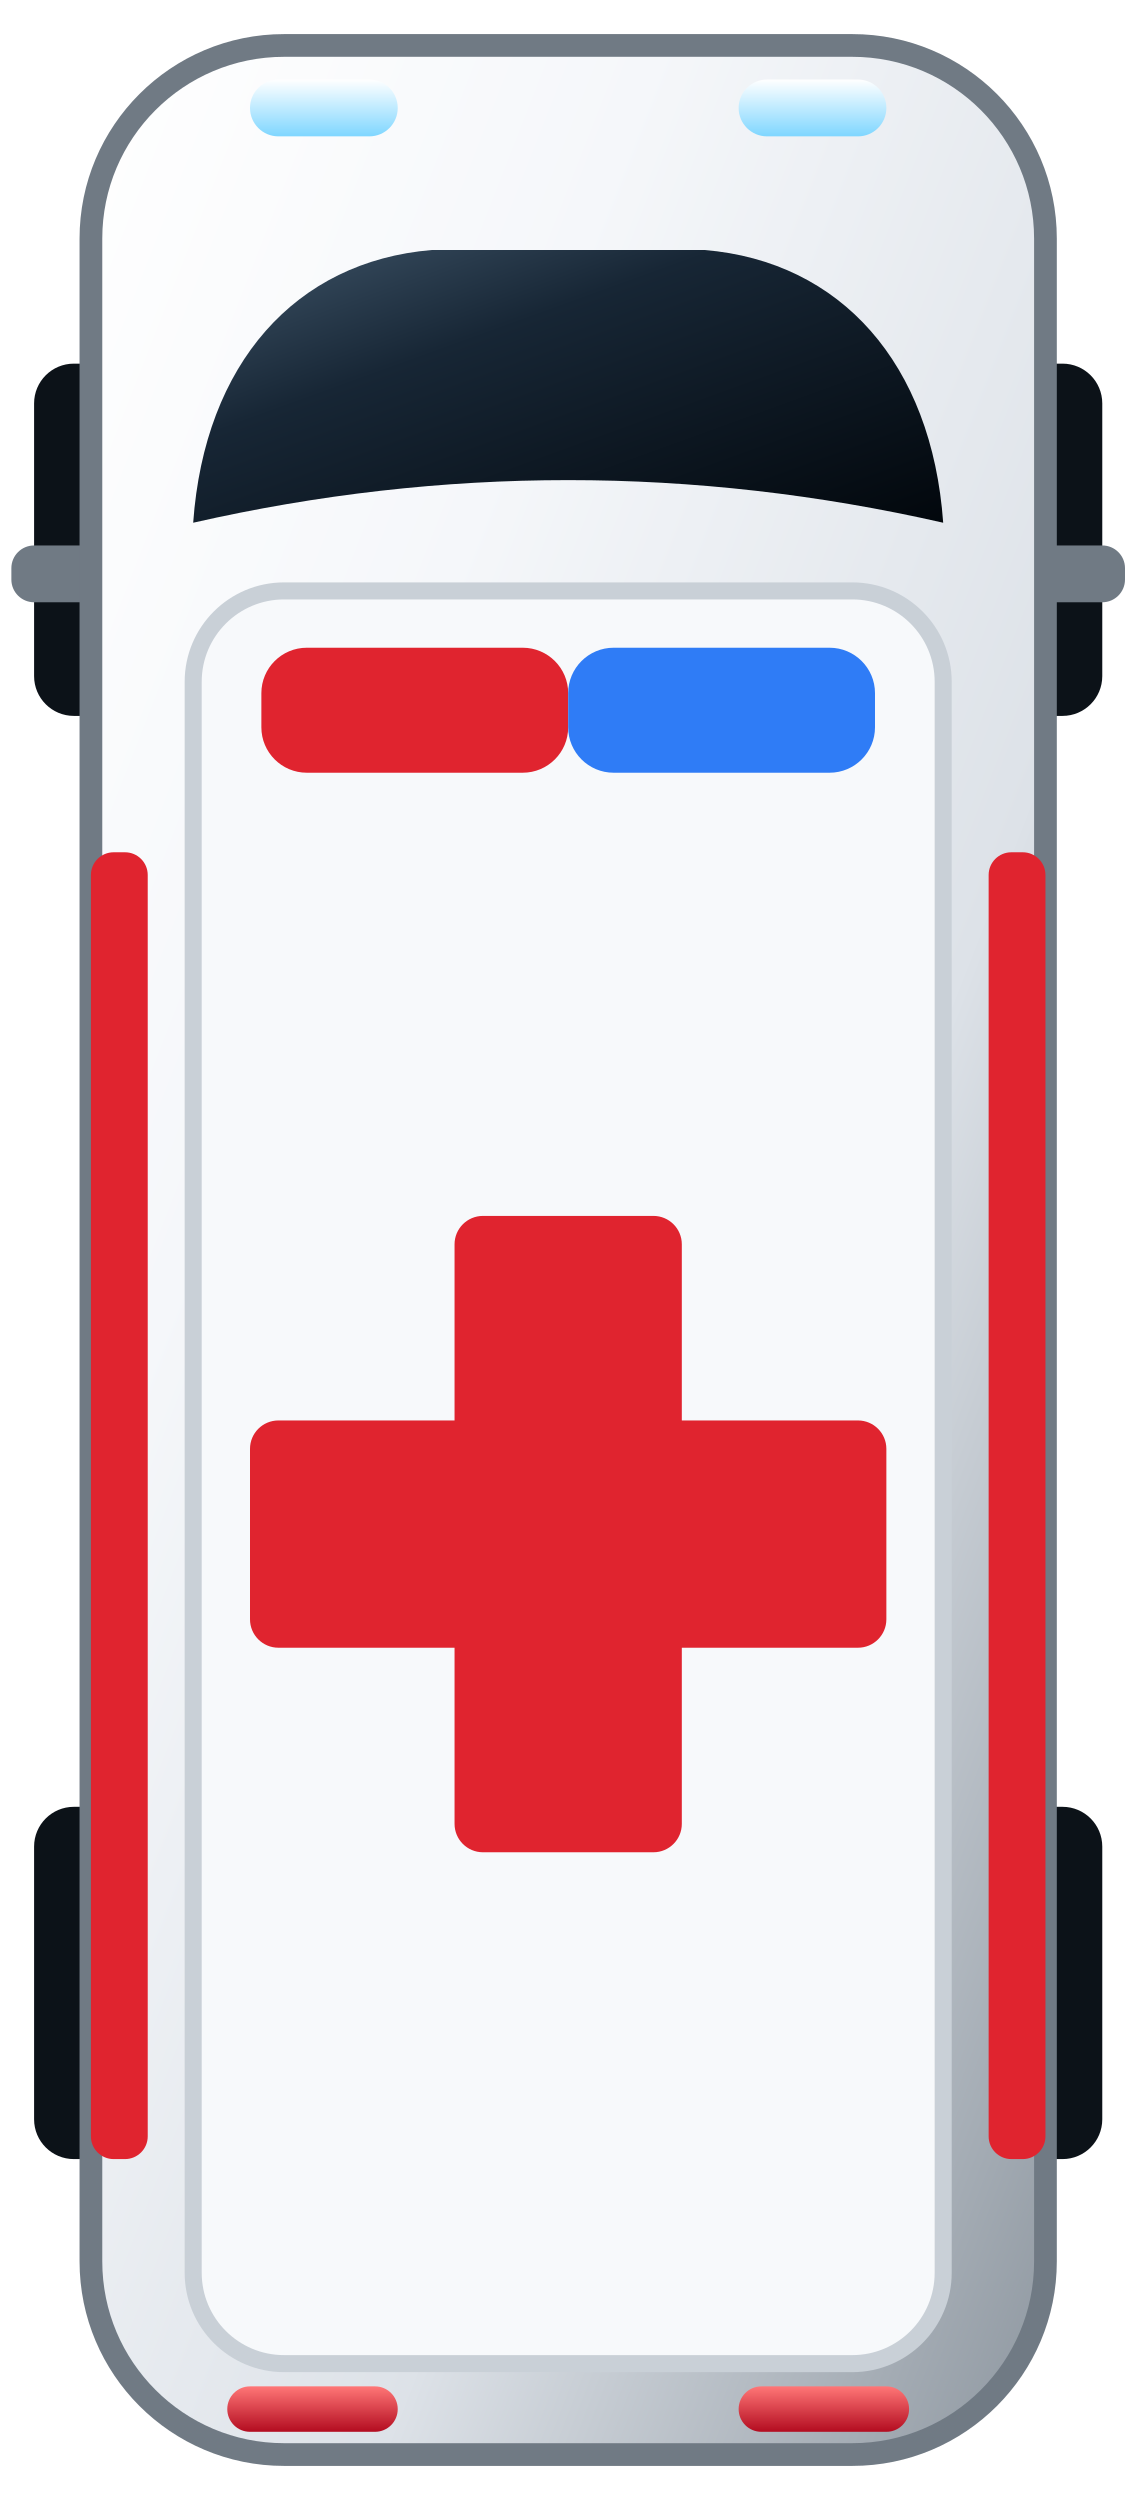
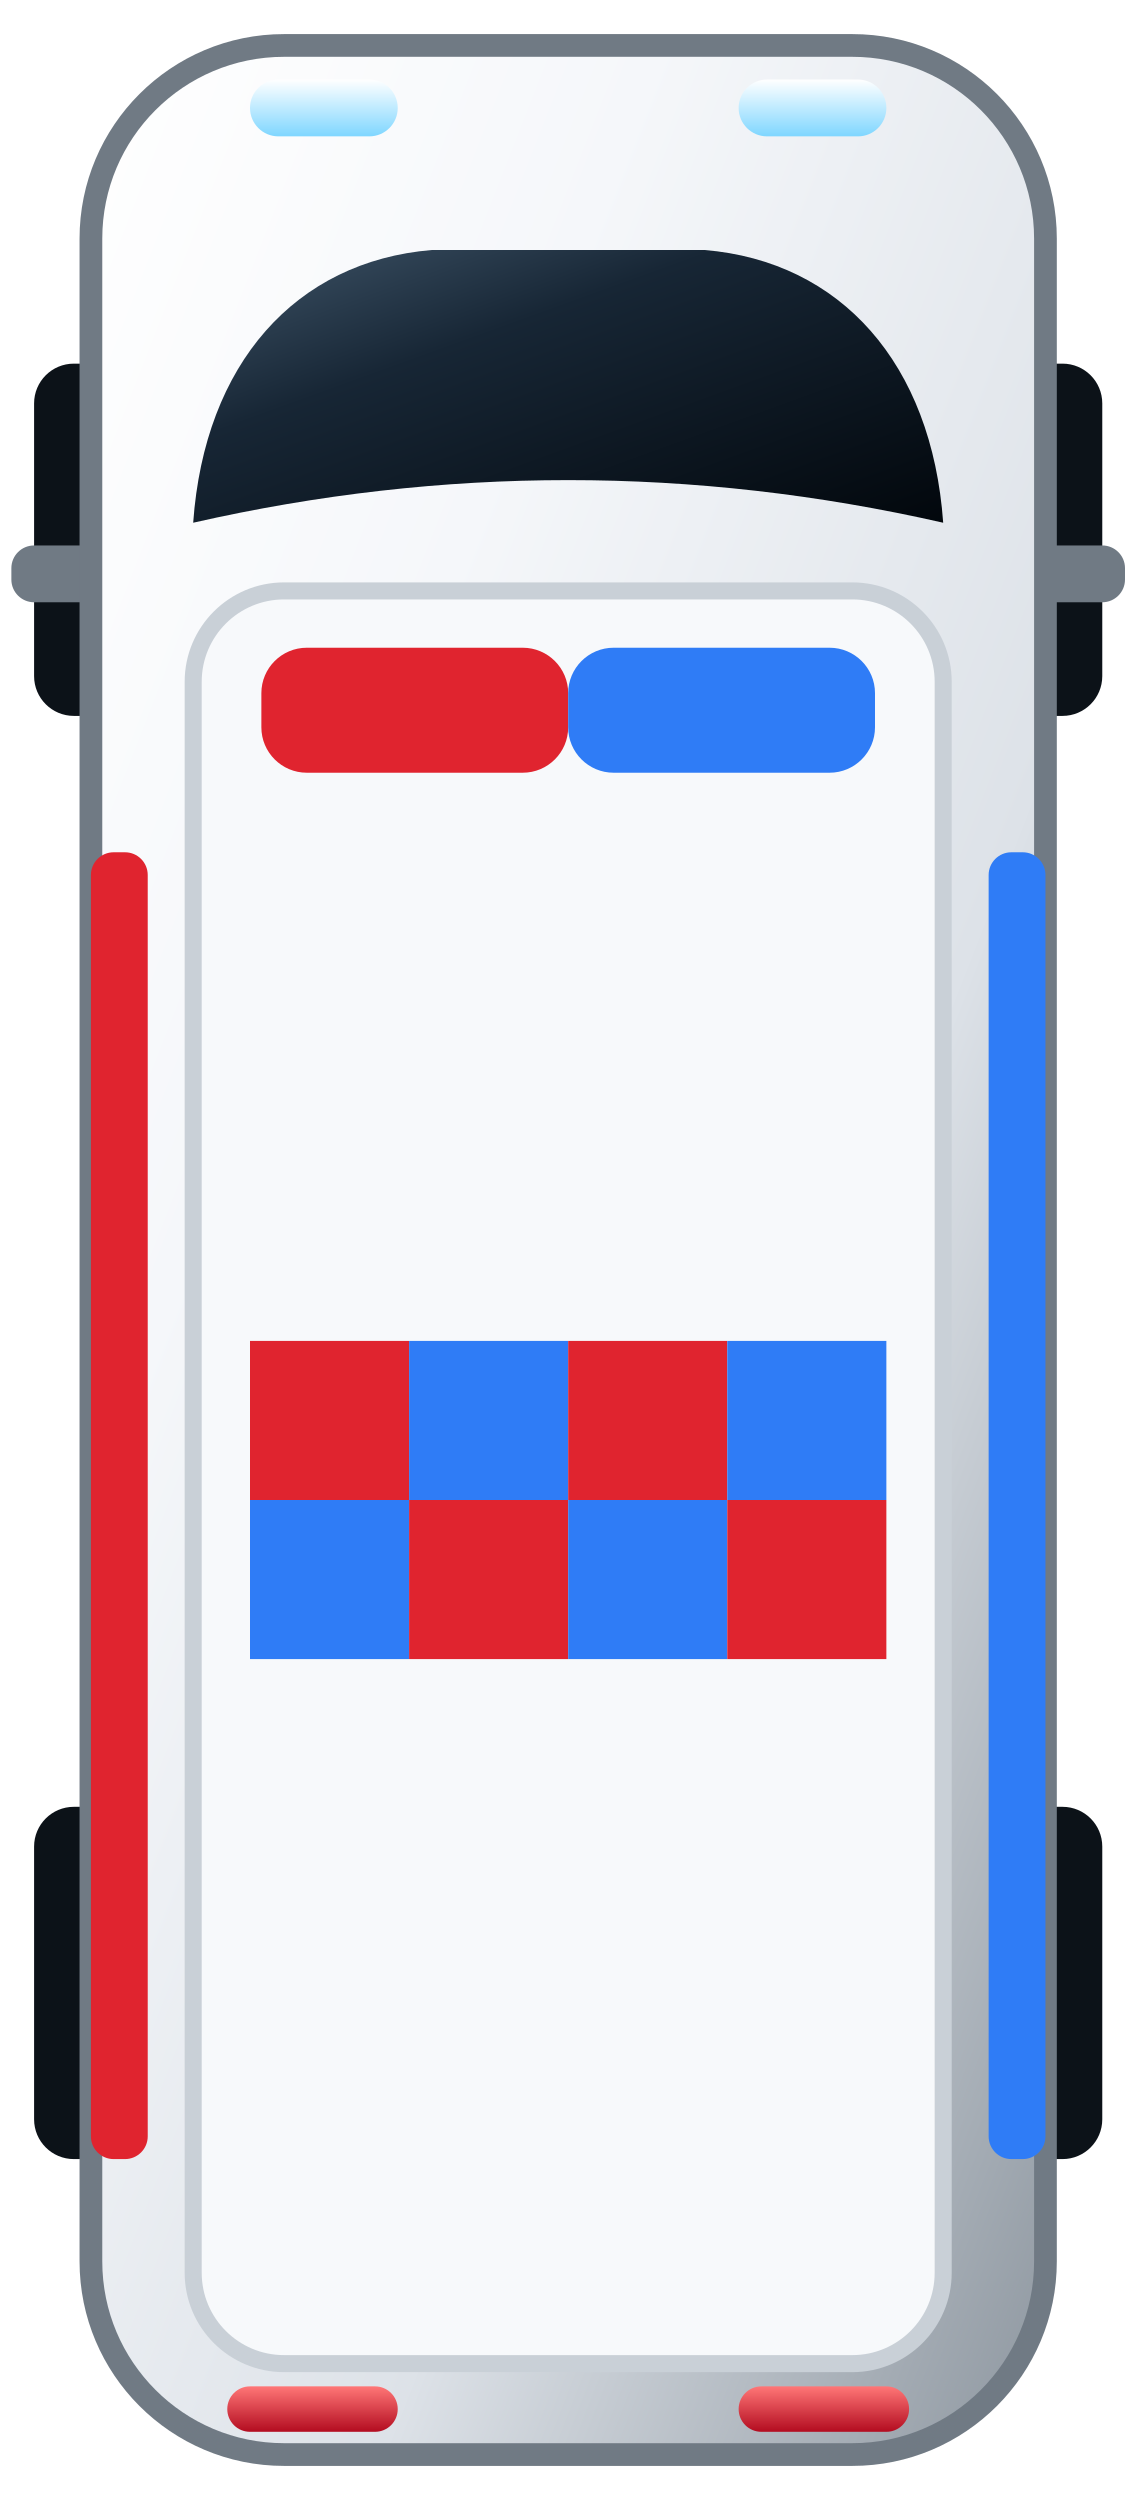
<svg xmlns="http://www.w3.org/2000/svg" width="200" height="440" viewBox="0 0 200 440">
  <defs>
    <linearGradient id="body" x1="0" y1="0" x2="1" y2="1">
      <stop stop-color="#ffffff" />
      <stop offset=".3" stop-color="#f5f7fa" />
      <stop offset=".65" stop-color="#dde2e8" />
      <stop offset="1" stop-color="#8d969f" />
    </linearGradient>
    <linearGradient id="glass" x1="0" y1="0" x2="1" y2="1">
      <stop stop-color="#40566a" />
      <stop offset=".35" stop-color="#172635" />
      <stop offset="1" stop-color="#02070c" />
    </linearGradient>
    <linearGradient id="light" x1="0" y1="0" x2="0" y2="1">
      <stop stop-color="#fff" />
      <stop offset="1" stop-color="#7fd6ff" />
    </linearGradient>
    <linearGradient id="tail" x1="0" y1="0" x2="0" y2="1">
      <stop stop-color="#ff7777" />
      <stop offset="1" stop-color="#b30c20" />
    </linearGradient>
  </defs>
  <rect x="6" y="64" width="20" height="62" rx="7" fill="#0c1218" />
  <rect x="174" y="64" width="20" height="62" rx="7" fill="#0c1218" />
  <rect x="6" y="318" width="20" height="62" rx="7" fill="#0c1218" />
  <rect x="174" y="318" width="20" height="62" rx="7" fill="#0c1218" />
  <rect x="2" y="96" width="20" height="10" rx="4" fill="#707a84" />
  <rect x="178" y="96" width="20" height="10" rx="4" fill="#707a84" />
  <rect x="16" y="8" width="168" height="424" rx="34" fill="url(#body)" stroke="#707a84" stroke-width="4" />
  <path d="M34 92C36 64 52 46 76 44H124C148 46 164 64 166 92C122 82 78 82 34 92Z" fill="url(#glass)" />
  <rect x="44" y="14" width="26" height="10" rx="5" fill="url(#light)" />
  <rect x="130" y="14" width="26" height="10" rx="5" fill="url(#light)" />
  <rect x="34" y="104" width="132" height="312" rx="16" fill="#f7f9fb" stroke="#c9d0d7" stroke-width="3" />
  <rect x="46" y="114" width="54" height="22" rx="8" fill="#e0242f" />
  <rect x="100" y="114" width="54" height="22" rx="8" fill="#2f7cf6" />
-   <rect x="80" y="214" width="40" height="112" rx="5" fill="#e0242f" />
-   <rect x="44" y="250" width="112" height="40" rx="5" fill="#e0242f" />
+   <rect x="44" y="236" width="28" height="28" fill="#e0242f" />
+   <rect x="72" y="236" width="28" height="28" fill="#2f7cf6" />
+   <rect x="100" y="236" width="28" height="28" fill="#e0242f" />
+   <rect x="128" y="236" width="28" height="28" fill="#2f7cf6" />
+   <rect x="44" y="264" width="28" height="28" fill="#2f7cf6" />
+   <rect x="72" y="264" width="28" height="28" fill="#e0242f" />
+   <rect x="100" y="264" width="28" height="28" fill="#2f7cf6" />
+   <rect x="128" y="264" width="28" height="28" fill="#e0242f" />
  <rect x="16" y="150" width="10" height="230" rx="4" fill="#e0242f" />
-   <rect x="174" y="150" width="10" height="230" rx="4" fill="#e0242f" />
+   <rect x="174" y="150" width="10" height="230" rx="4" fill="#2f7cf6" />
  <rect x="40" y="420" width="30" height="8" rx="4" fill="url(#tail)" />
  <rect x="130" y="420" width="30" height="8" rx="4" fill="url(#tail)" />
</svg>
